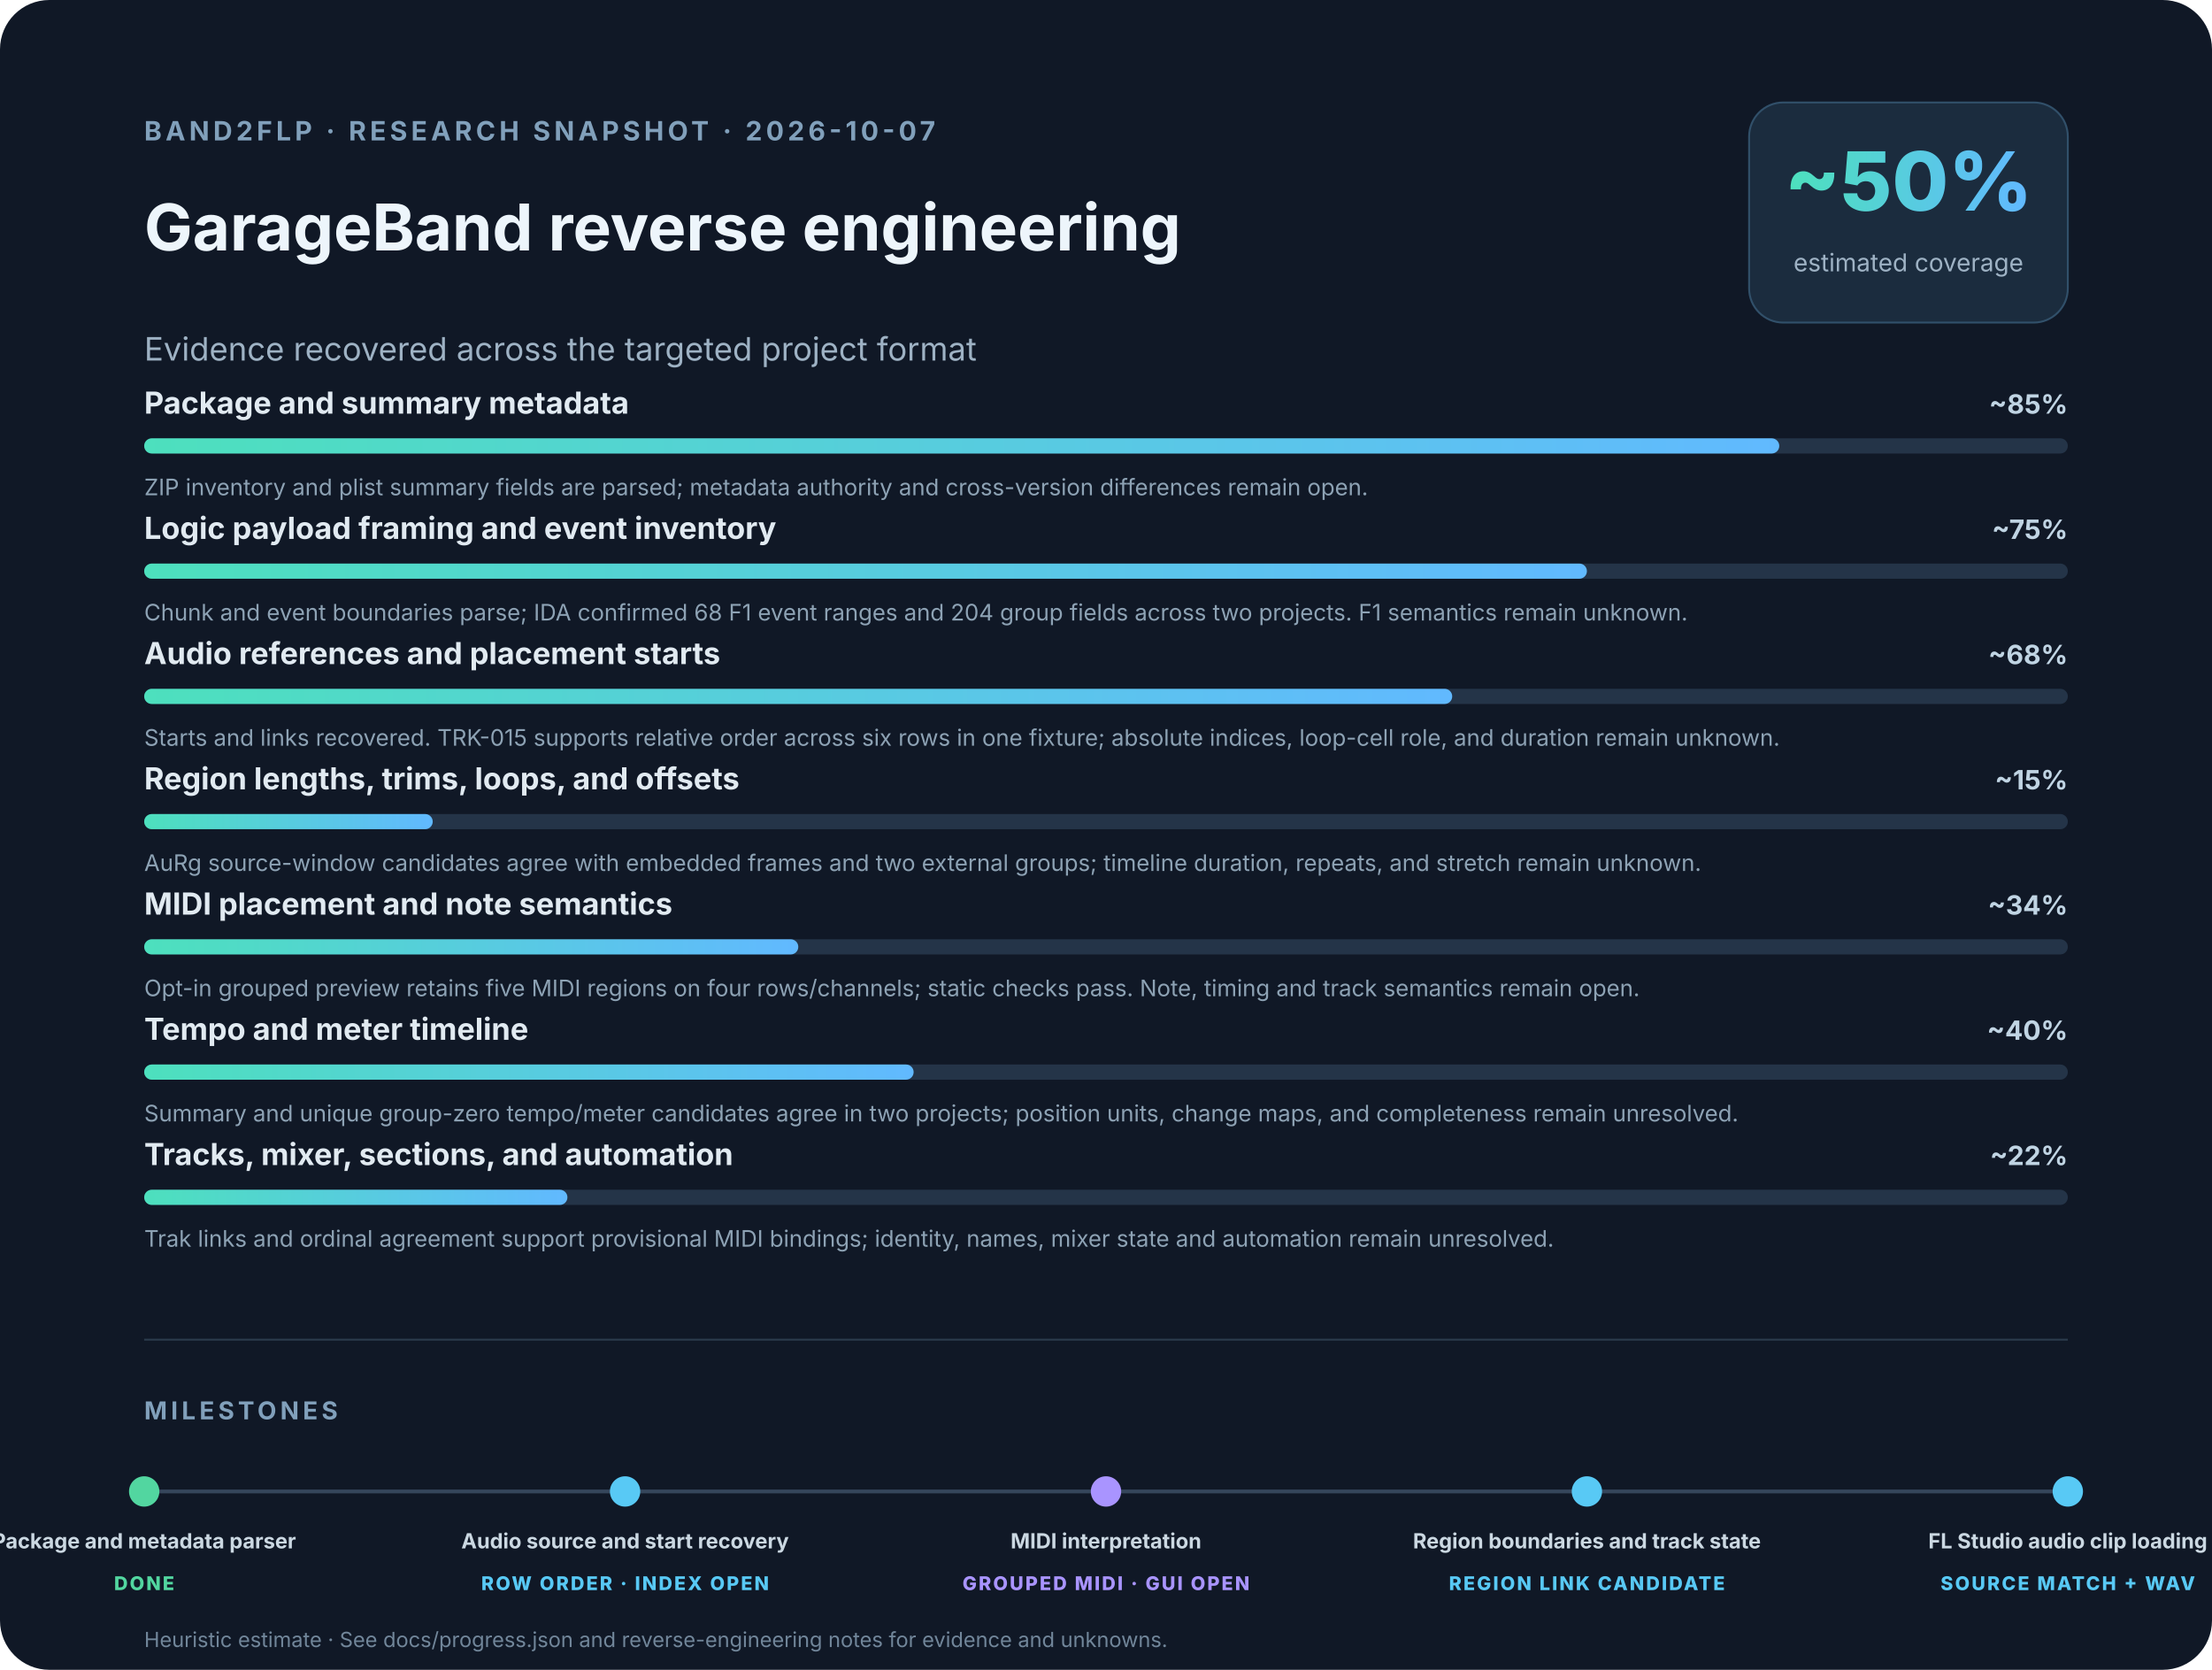
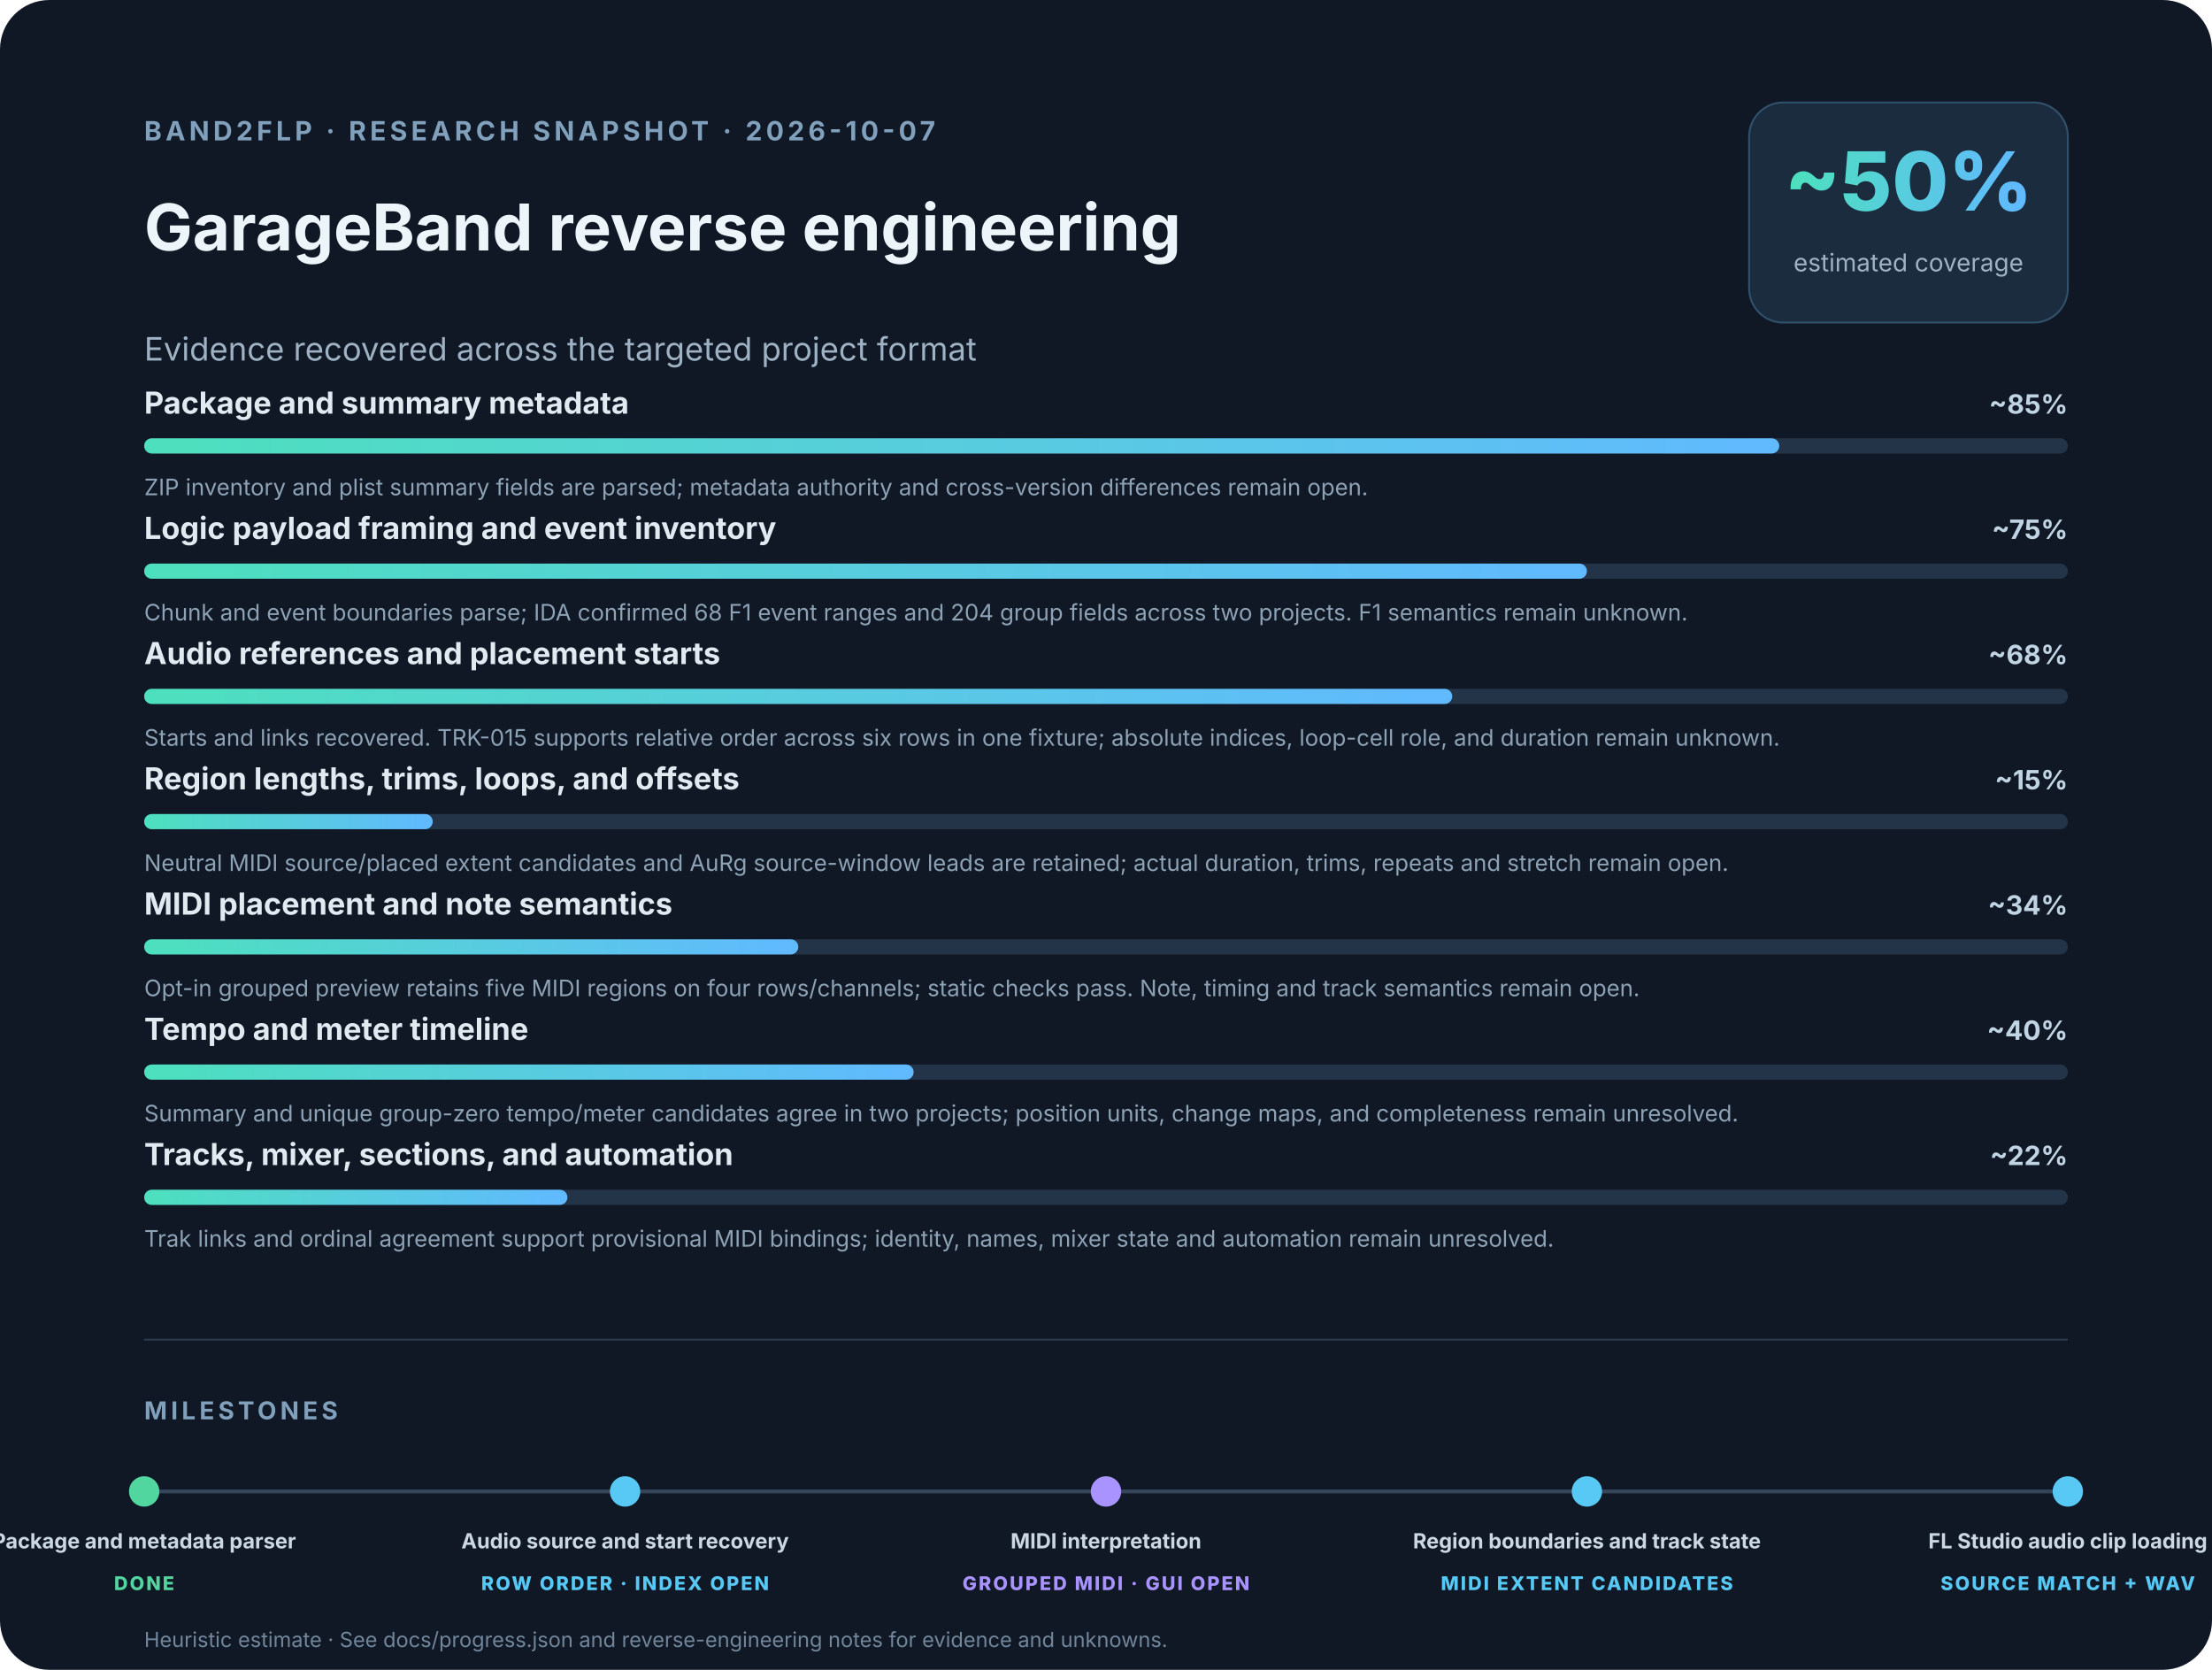
<svg xmlns="http://www.w3.org/2000/svg" viewBox="0 0 1166 880" role="img" aria-labelledby="title desc">
  <defs>
    <linearGradient id="accent" x1="0" x2="1">
      <stop offset="0" stop-color="#4de0bd" />
      <stop offset="1" stop-color="#61b9ff" />
    </linearGradient>
  </defs>
  <rect width="1166" height="880" rx="26" fill="#101826" />
  <text x="76" y="74" class="eyebrow">BAND2FLP · RESEARCH SNAPSHOT · 2026-10-07</text>
  <text x="76" y="132" class="headline">GarageBand reverse engineering</text>
  <text x="76" y="190" class="subhead">Evidence recovered across the targeted project format</text>
  <rect x="922" y="54" width="168" height="116" rx="18" fill="#1b2c3e" stroke="#31506a" />
  <text x="1006" y="111" class="big-pct" text-anchor="middle">~50%</text>
  <text x="1006" y="143" class="small" text-anchor="middle">estimated coverage</text>
  <text x="76" y="218" class="row-title">Package and summary metadata</text>
  <text x="1090" y="218" class="row-pct" text-anchor="end">~85%</text>
  <rect x="76" y="231" width="1014" height="8" rx="4" class="bar-bg" />
  <rect x="76" y="231" width="861.9" height="8" rx="4" class="bar-fill" />
  <text x="76" y="261" class="row-note">ZIP inventory and plist summary fields are parsed; metadata authority and cross-version differences remain open.</text>
  <text x="76" y="284" class="row-title">Logic payload framing and event inventory</text>
  <text x="1090" y="284" class="row-pct" text-anchor="end">~75%</text>
  <rect x="76" y="297" width="1014" height="8" rx="4" class="bar-bg" />
  <rect x="76" y="297" width="760.5" height="8" rx="4" class="bar-fill" />
  <text x="76" y="327" class="row-note">Chunk and event boundaries parse; IDA confirmed 68 F1 event ranges and 204 group fields across two projects. F1 semantics remain unknown.</text>
  <text x="76" y="350" class="row-title">Audio references and placement starts</text>
  <text x="1090" y="350" class="row-pct" text-anchor="end">~68%</text>
  <rect x="76" y="363" width="1014" height="8" rx="4" class="bar-bg" />
  <rect x="76" y="363" width="689.5" height="8" rx="4" class="bar-fill" />
  <text x="76" y="393" class="row-note">Starts and links recovered. TRK-015 supports relative order across six rows in one fixture; absolute indices, loop-cell role, and duration remain unknown.</text>
  <text x="76" y="416" class="row-title">Region lengths, trims, loops, and offsets</text>
  <text x="1090" y="416" class="row-pct" text-anchor="end">~15%</text>
  <rect x="76" y="429" width="1014" height="8" rx="4" class="bar-bg" />
  <rect x="76" y="429" width="152.1" height="8" rx="4" class="bar-fill" />
-   <text x="76" y="459" class="row-note">AuRg source-window candidates agree with embedded frames and two external groups; timeline duration, repeats, and stretch remain unknown.</text>
+   <text x="76" y="459" class="row-note">Neutral MIDI source/placed extent candidates and AuRg source-window leads are retained; actual duration, trims, repeats and stretch remain open.</text>
  <text x="76" y="482" class="row-title">MIDI placement and note semantics</text>
  <text x="1090" y="482" class="row-pct" text-anchor="end">~34%</text>
  <rect x="76" y="495" width="1014" height="8" rx="4" class="bar-bg" />
  <rect x="76" y="495" width="344.8" height="8" rx="4" class="bar-fill" />
  <text x="76" y="525" class="row-note">Opt-in grouped preview retains five MIDI regions on four rows/channels; static checks pass. Note, timing and track semantics remain open.</text>
  <text x="76" y="548" class="row-title">Tempo and meter timeline</text>
  <text x="1090" y="548" class="row-pct" text-anchor="end">~40%</text>
  <rect x="76" y="561" width="1014" height="8" rx="4" class="bar-bg" />
  <rect x="76" y="561" width="405.6" height="8" rx="4" class="bar-fill" />
  <text x="76" y="591" class="row-note">Summary and unique group-zero tempo/meter candidates agree in two projects; position units, change maps, and completeness remain unresolved.</text>
  <text x="76" y="614" class="row-title">Tracks, mixer, sections, and automation</text>
  <text x="1090" y="614" class="row-pct" text-anchor="end">~22%</text>
  <rect x="76" y="627" width="1014" height="8" rx="4" class="bar-bg" />
  <rect x="76" y="627" width="223.1" height="8" rx="4" class="bar-fill" />
  <text x="76" y="657" class="row-note">Trak links and ordinal agreement support provisional MIDI bindings; identity, names, mixer state and automation remain unresolved.</text>
  <line x1="76" y1="706" x2="1090" y2="706" stroke="#2b3a4b" />
  <text x="76" y="748" class="section">MILESTONES</text>
  <line x1="76" y1="786" x2="1090" y2="786" stroke="#35465b" stroke-width="2" />
  <circle cx="76.0" cy="786" r="8" fill="#52d6a0" />
  <text x="76.0" y="816" class="milestone-name" text-anchor="middle">Package and metadata parser</text>
  <text x="76.0" y="838" class="milestone-state" text-anchor="middle" fill="#52d6a0">DONE</text>
  <circle cx="329.5" cy="786" r="8" fill="#58c9f5" />
  <text x="329.5" y="816" class="milestone-name" text-anchor="middle">Audio source and start recovery</text>
  <text x="329.5" y="838" class="milestone-state" text-anchor="middle" fill="#58c9f5">ROW ORDER · INDEX OPEN</text>
  <circle cx="583.0" cy="786" r="8" fill="#a994ff" />
  <text x="583.0" y="816" class="milestone-name" text-anchor="middle">MIDI interpretation</text>
  <text x="583.0" y="838" class="milestone-state" text-anchor="middle" fill="#a994ff">GROUPED MIDI · GUI OPEN</text>
  <circle cx="836.5" cy="786" r="8" fill="#58c9f5" />
  <text x="836.5" y="816" class="milestone-name" text-anchor="middle">Region boundaries and track state</text>
-   <text x="836.5" y="838" class="milestone-state" text-anchor="middle" fill="#58c9f5">REGION LINK CANDIDATE</text>
+   <text x="836.5" y="838" class="milestone-state" text-anchor="middle" fill="#58c9f5">MIDI EXTENT CANDIDATES</text>
  <circle cx="1090.0" cy="786" r="8" fill="#58c9f5" />
  <text x="1090.0" y="816" class="milestone-name" text-anchor="middle">FL Studio audio clip loading</text>
  <text x="1090.0" y="838" class="milestone-state" text-anchor="middle" fill="#58c9f5">SOURCE MATCH + WAV</text>
  <text x="76" y="868" class="footer">Heuristic estimate · See docs/progress.json and reverse-engineering notes for evidence and unknowns.</text>
  <style>
text { font-family: Inter, Segoe UI, Arial, sans-serif; }
.eyebrow { fill:#81a0bb; font-size:14px; font-weight:700; letter-spacing:2px; }
.headline { fill:#edf5fb; font-size:34px; font-weight:700; }
.subhead { fill:#9eb2c4; font-size:17px; }
.big-pct { fill:url(#accent); font-size:43px; font-weight:800; }
.small { fill:#9eb2c4; font-size:13px; }
.row-title { fill:#e1eaf1; font-size:16px; font-weight:650; }
.row-pct { fill:#c0d4e3; font-size:14px; font-weight:700; }
.bar-bg { fill:#243448; } .bar-fill { fill:url(#accent); }
.row-note { fill:#8da2b4; font-size:12px; }
.section { fill:#81a0bb; font-size:13px; font-weight:700; letter-spacing:2px; }
.milestone-name { fill:#cbd8e2; font-size:11px; font-weight:650; }
.milestone-state { font-size:10px; font-weight:800; letter-spacing:1px; }
.footer { fill:#71869a; font-size:11px; }
</style>
</svg>
